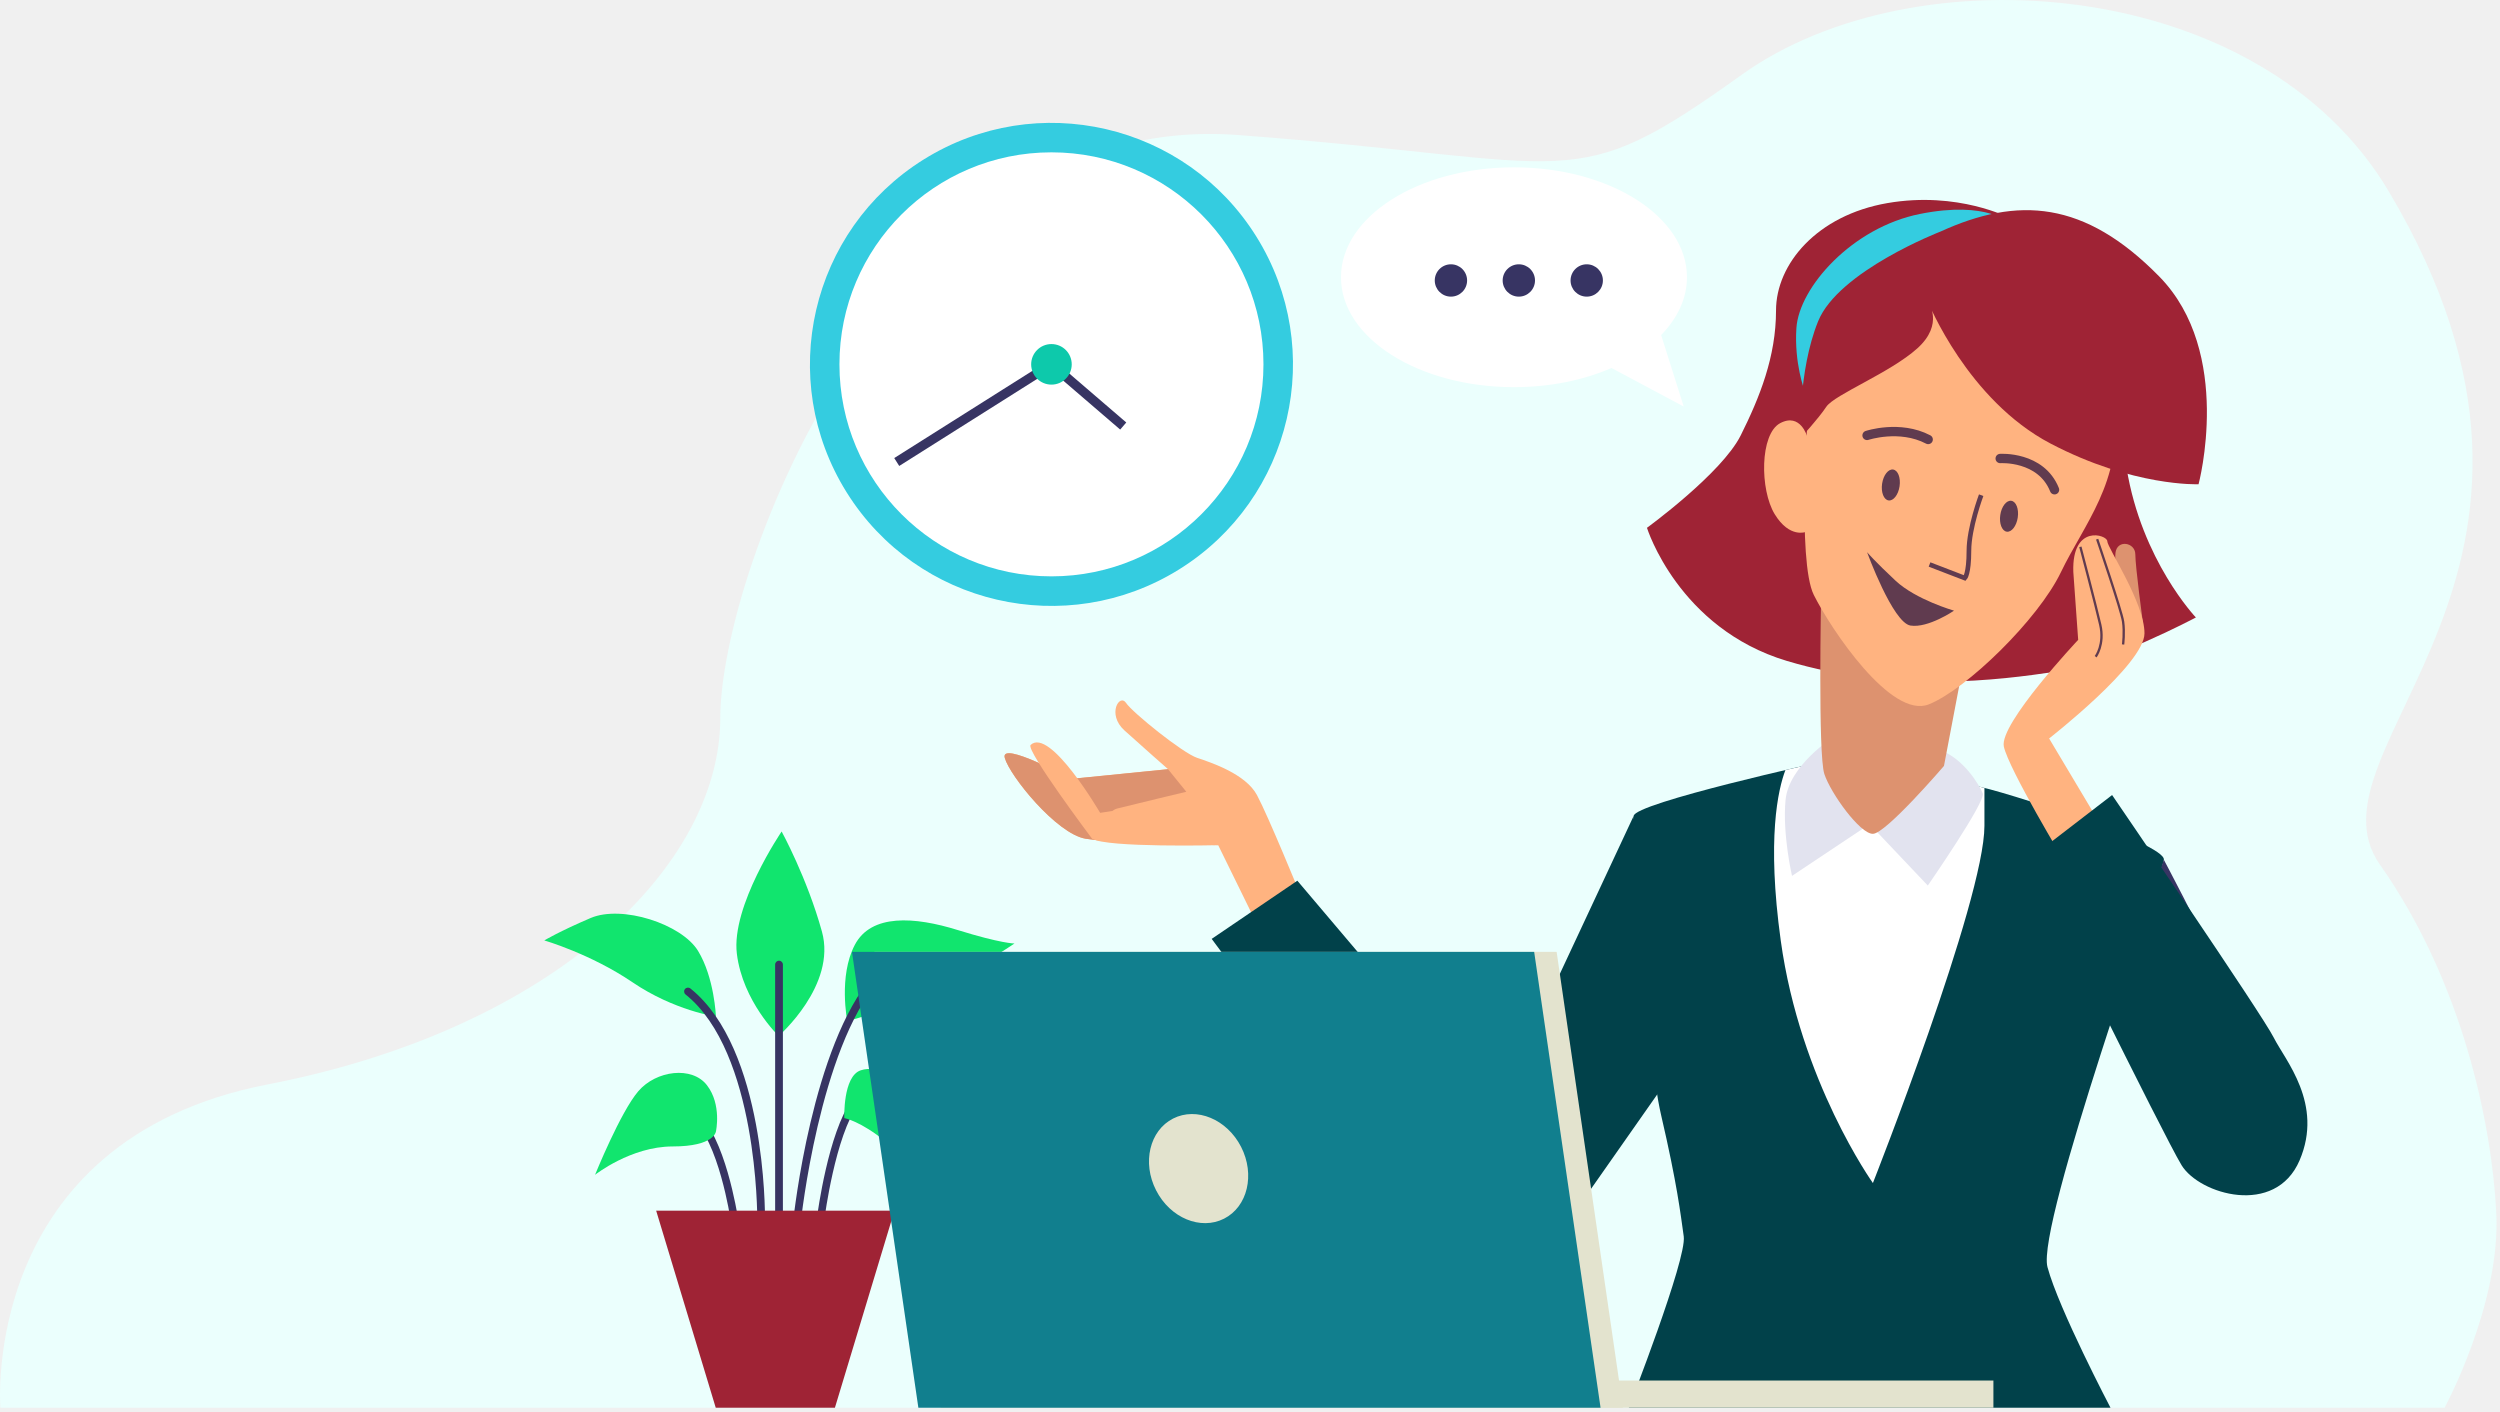
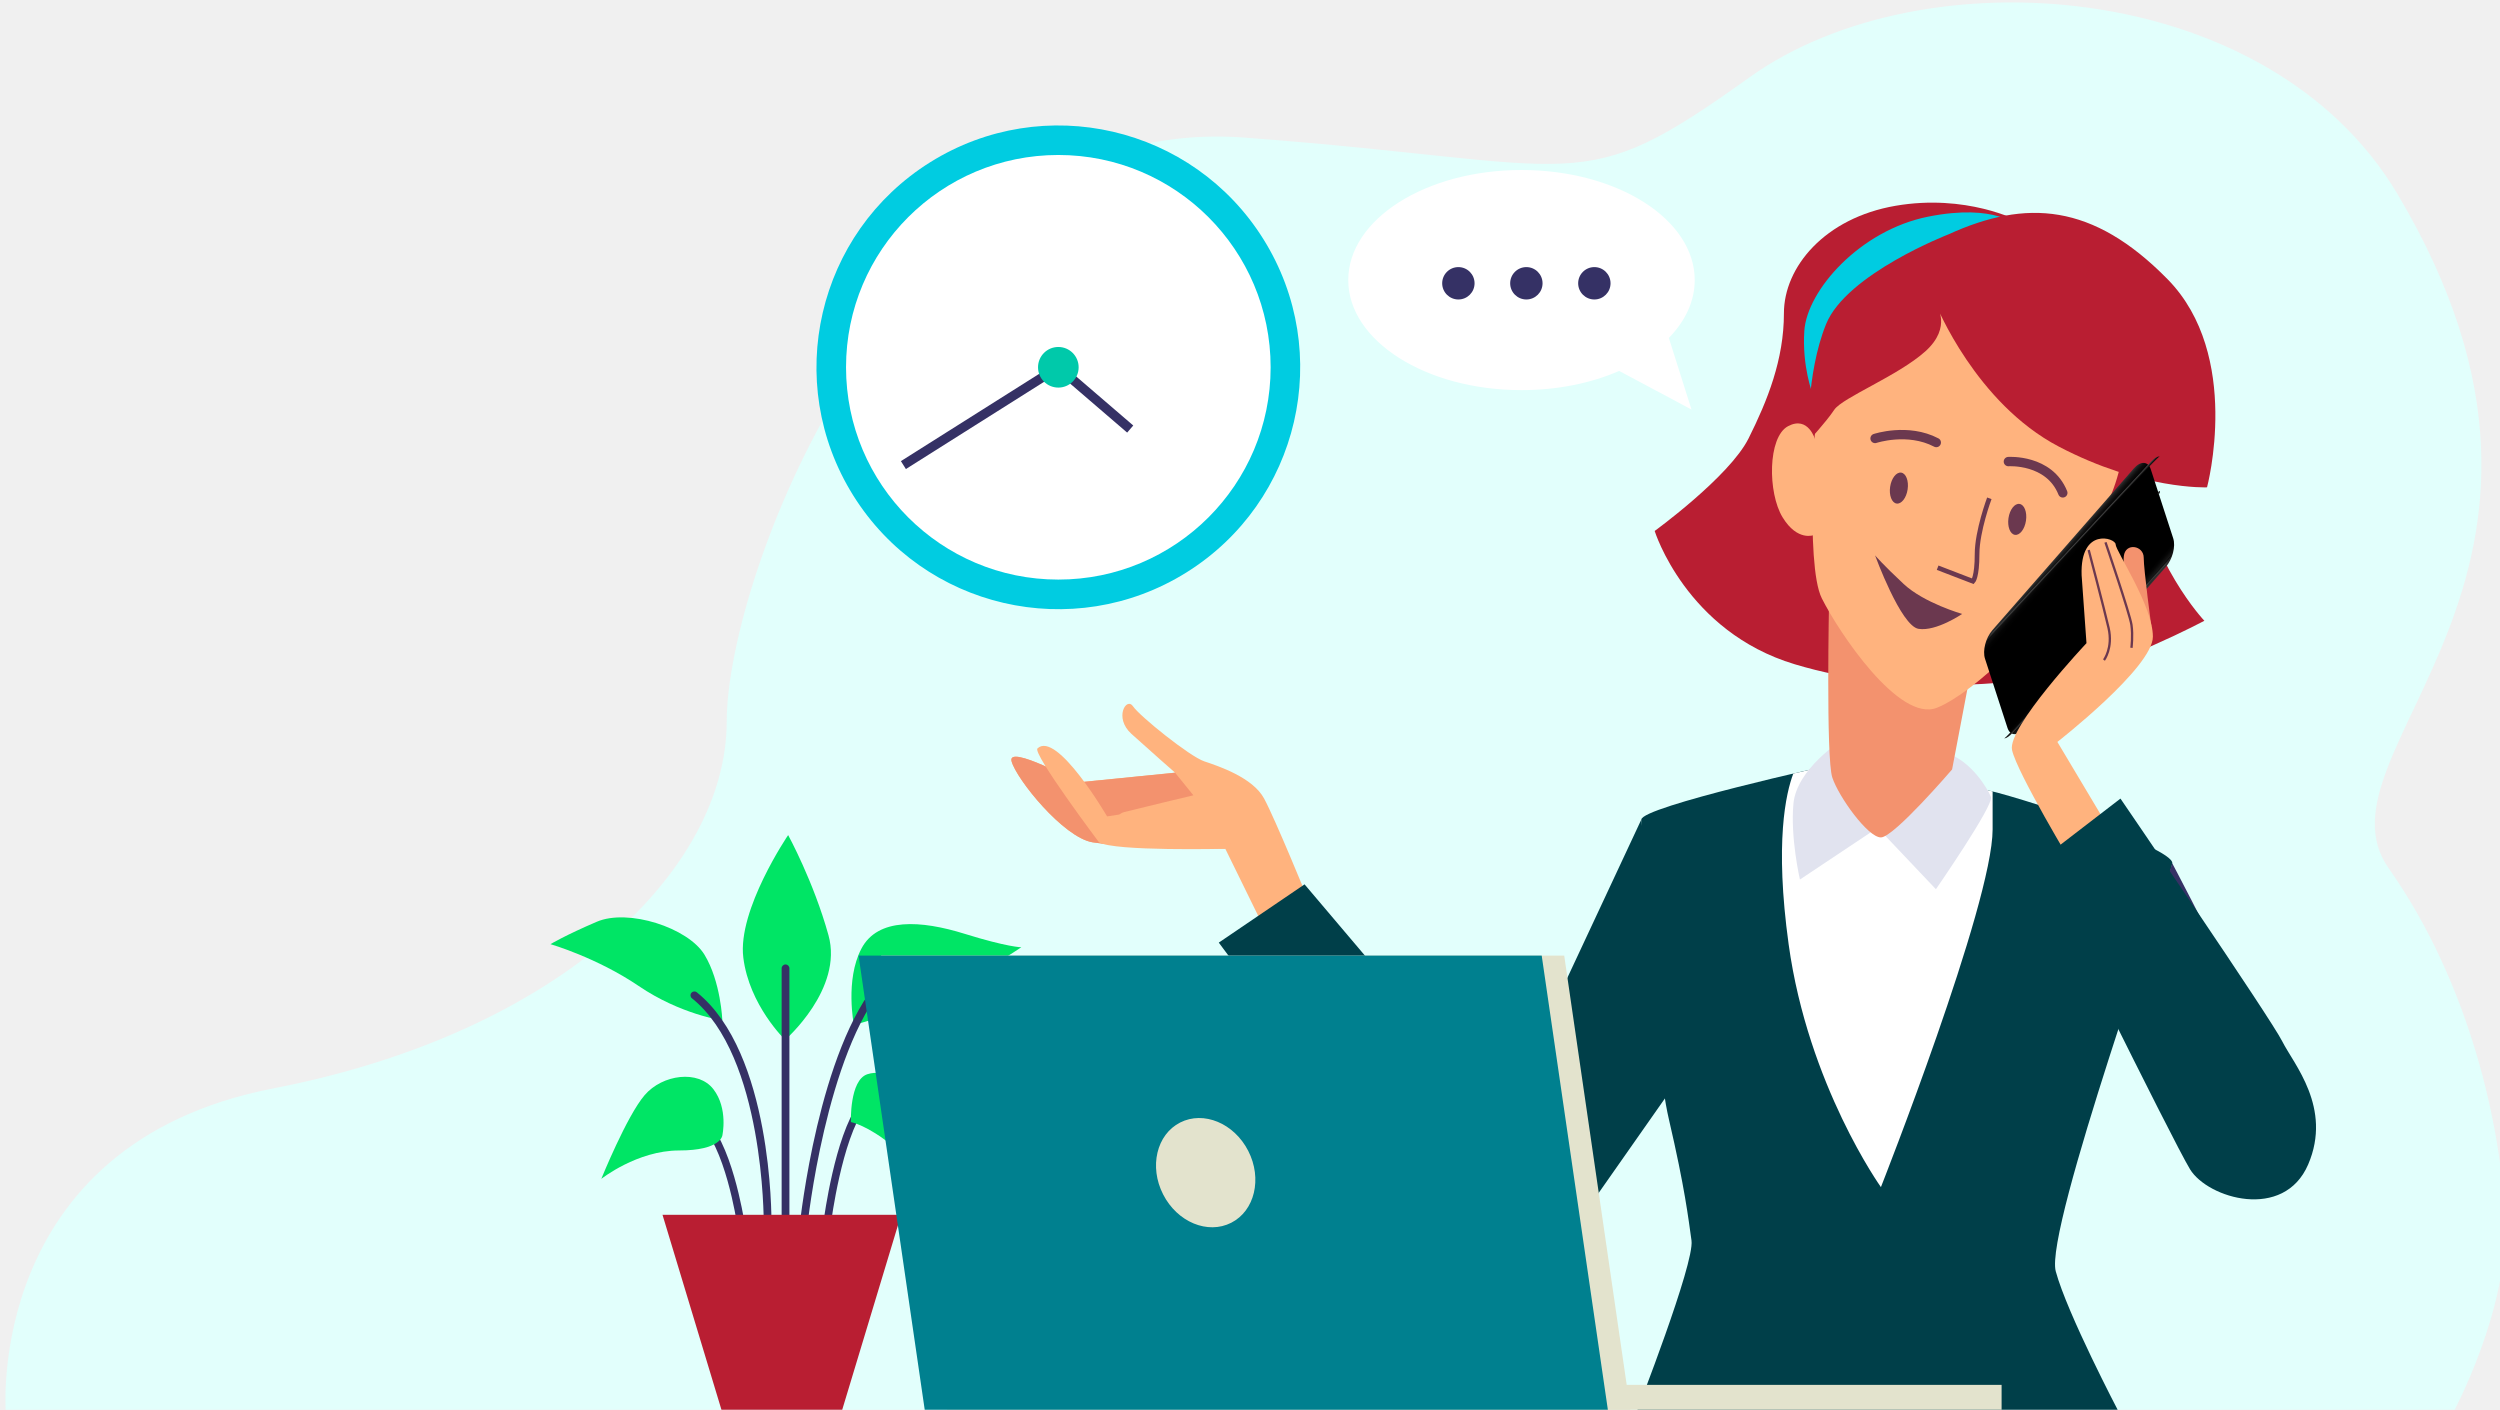
- <svg xmlns="http://www.w3.org/2000/svg" width="535" height="302" viewBox="0 0 535 302" fill="none">
-   <g clip-path="url(#clip0)">
-     <path d="M523.14 301.26H0.08C0.08 301.26 -4.53 244.06 57.28 232.07C119.09 220.08 154.14 185.02 154.14 153.66C154.14 122.3 191.04 23.36 264.84 28.89C338.64 34.43 335.79 42.45 372.77 15.97C409.75 -10.5 483.65 -5.29 511.15 40.88C560.04 122.98 491.78 160.11 509.3 185.02C526.83 209.93 533.29 240.37 534.21 259.74C535.13 279.12 523.14 301.26 523.14 301.26Z" fill="#EBFFFD" />
-     <path d="M430.08 46.66C430.08 46.66 419.03 40.85 403.91 43.46C388.79 46.08 380.07 56.54 380.07 66.43C380.07 76.32 376.58 85.04 372.51 93.18C368.44 101.32 352.45 112.95 352.45 112.95C352.45 112.95 359.14 134.46 382.4 141.44C405.66 148.42 428.05 145.51 439.68 143.77C451.31 142.03 469.92 132.14 469.92 132.14C469.92 132.14 458.29 119.93 455.09 100.16C451.89 80.39 448.4 61.2 443.75 55.97C439.09 50.73 430.08 46.66 430.08 46.66Z" fill="#9F2335" />
-     <path d="M278.33 191.59C278.33 191.59 271.41 174.64 268.99 170.14C266.57 165.64 259.3 163.22 256.19 162.18C253.08 161.14 242.35 152.49 240.97 150.42C239.59 148.34 236.82 152.84 240.62 156.3C244.43 159.76 249.96 164.6 249.96 164.6L229.2 166.68C229.2 166.68 213.98 158.38 215.02 162.18C216.06 165.99 226.09 178.44 232.32 179.48C238.55 180.52 260.69 180.86 260.69 180.86L269.68 199.19L278.33 191.59Z" fill="#FFB380" />
-     <path d="M239.06 173.03C242.69 172.11 253.87 169.44 253.87 169.44L249.96 164.61L229.2 166.69C229.2 166.69 213.98 158.39 215.02 162.19C216.06 166 226.09 178.45 232.32 179.49C233.42 179.67 235.02 179.83 236.9 179.98C236.65 177.38 236.72 173.62 239.06 173.03Z" fill="#DD926F" />
-     <path d="M233.7 179.48C233.7 179.48 219.43 160.48 220.55 159.42C224.69 155.52 235.43 173.95 235.43 173.95C235.43 173.95 253.07 171.18 256.88 171.18C260.69 171.18 261.72 173.95 261.72 173.95C261.72 173.95 262.85 175.72 262.85 177.52C262.85 179.32 260.69 180.87 260.69 180.87C260.69 180.87 236.87 181.45 233.7 179.48Z" fill="#FFB380" />
-     <path d="M349.59 174.64L319.84 238.29L277.63 188.47L259.3 200.92C259.3 200.92 303.58 260.77 313.96 267.34C324.34 273.91 335.06 262.15 335.06 262.15L356.16 232.05L349.59 174.64Z" fill="#01414A" />
-     <path d="M390.42 162.88C390.42 162.88 349.6 171.87 349.6 174.64C349.6 177.41 352.02 223.76 355.48 238.64C358.94 253.52 359.63 259.74 360.32 264.59C361.01 269.44 348.56 301.26 348.56 301.26H451.65C451.65 301.26 440.58 280.16 438.16 271.16C435.74 262.17 462.72 187.44 463.07 183.98C463.42 180.52 428.48 169.1 422.25 168.07C416.02 167.03 390.42 162.88 390.42 162.88Z" fill="#01414A" />
-     <path d="M463.06 183.98C463.06 183.98 490.39 235.24 487.55 240.91C484.72 246.58 476.22 245.87 469.84 242.33C463.47 238.79 451.72 218.29 451.72 218.29L463.06 183.98Z" fill="#373463" />
-     <path d="M381.08 201.28C385.23 231.38 400.8 253.17 400.8 253.17C400.8 253.17 424.67 192.63 424.67 176.72C424.67 173.41 424.67 170.76 424.67 168.61C423.65 168.35 422.83 168.16 422.25 168.07C416.02 167.03 390.42 162.88 390.42 162.88C390.42 162.88 386.97 163.64 382.08 164.79C380.5 168.95 378.07 179.49 381.08 201.28Z" fill="white" />
-     <path d="M400.1 176.37L383.49 187.44C383.49 187.44 381.41 178.45 382.11 171.18C382.8 163.92 392.14 157.69 393.18 157.34C394.22 156.99 409.79 158.72 414.97 160.45C420.16 162.18 423.62 168.06 424.31 169.79C425 171.52 412.55 189.51 412.55 189.51L400.1 176.37Z" fill="#E2E3EF" />
-     <path d="M389.72 127.59C389.72 127.59 389.03 161.49 390.41 165.64C391.79 169.79 398.02 178.44 400.79 178.44C403.56 178.44 416.01 163.91 416.01 163.91L420.16 142.12L392.14 122.06C392.15 122.06 390.07 124.48 389.72 127.59Z" fill="#DD926F" />
-     <path d="M386.95 87.79C386.95 87.79 384.53 120.07 388.16 127.33C391.79 134.59 404.7 153.96 412.77 150.73C420.84 147.5 436.17 132.57 441.02 122.48C445.86 112.39 454.34 102.71 452.32 88.18C450.3 73.65 430.13 57.51 417.62 55.9C405.11 54.3 388.56 72.86 386.95 87.79Z" fill="#FFB380" />
-     <path d="M423.97 105.97C423.97 105.97 421.35 112.95 421.35 117.89C421.35 122.83 420.48 123.71 420.48 123.71L412.92 120.8" stroke="#603B4F" stroke-miterlimit="10" />
-     <path d="M418.16 130.68C418.16 130.68 410.02 128.35 405.66 124.28C401.3 120.21 399.55 118.17 399.55 118.17C399.55 118.17 405.07 133.29 408.85 133.87C412.63 134.46 418.16 130.68 418.16 130.68Z" fill="#603B4F" />
-     <path d="M406.51 104.06C406.24 105.89 405.18 107.24 404.15 107.09C403.12 106.94 402.5 105.33 402.77 103.51C403.04 101.68 404.1 100.33 405.13 100.48C406.16 100.63 406.78 102.24 406.51 104.06Z" fill="#603B4F" />
-     <path d="M431.8 110.75C431.53 112.58 430.47 113.93 429.44 113.78C428.41 113.63 427.79 112.02 428.06 110.2C428.33 108.37 429.39 107.02 430.42 107.17C431.45 107.32 432.07 108.92 431.8 110.75Z" fill="#603B4F" />
-     <path d="M399.55 93.18C399.55 93.18 406.53 90.85 412.63 94.05" stroke="#603B4F" stroke-width="2" stroke-miterlimit="10" stroke-linecap="round" />
-     <path d="M428.04 98.12C428.04 98.12 436.76 97.54 439.67 104.81" stroke="#603B4F" stroke-width="2" stroke-miterlimit="10" stroke-linecap="round" />
-     <path d="M430.08 47.82C430.08 47.82 425.43 42.88 410.89 45.78C396.35 48.69 385.01 61.48 384.43 70.2C383.93 77.73 386.17 83.57 386.17 83.57C386.17 83.57 391.69 67.87 404.49 61.47C417.28 55.07 428.33 51.29 429.78 51C431.24 50.73 430.08 47.82 430.08 47.82Z" fill="#34CCE0" />
-     <path d="M415.25 49.56C431.82 42 446.07 42.87 462.06 59.15C478.05 75.43 470.49 103.63 470.49 103.63C470.49 103.63 456.53 104.21 438.8 94.91C421.06 85.61 412.63 64.67 412.63 64.67C412.63 64.67 416.12 69.32 410.3 74.56C404.48 79.79 392.56 84.45 390.82 87.06C389.08 89.68 385.3 93.75 385.3 93.75C385.3 93.75 384.72 79.5 389.08 68.75C393.44 58 415.25 49.56 415.25 49.56Z" fill="#9F2335" />
-     <path d="M386.76 93.47C386.76 93.47 385.31 88.24 380.95 90.56C376.59 92.89 376.59 104.81 379.79 110.04C382.99 115.27 386.48 113.82 386.48 113.82L386.76 93.47Z" fill="#FFB380" />
-     <path d="M458.59 133.35C458.59 133.35 456.96 121.26 456.96 118.65C456.96 116.04 453.04 115.38 452.71 118.32C452.38 121.26 454.02 128.12 454.02 128.12L458.59 133.35Z" fill="#DD926F" />
-     <path d="M443.69 122.4L444.73 136.93C444.73 136.93 427.78 154.92 428.82 159.76C429.86 164.6 441.97 184.67 441.97 184.67L451.31 179.48L438.51 158.03C438.51 158.03 458.92 142.12 458.92 135.54C458.92 128.97 450.96 117.21 450.96 115.82C450.96 114.45 443.34 112.03 443.69 122.4Z" fill="#FFB380" />
-     <path d="M445.2 117.02C445.2 117.02 448.47 129.43 449.45 133.68C450.43 137.93 448.47 140.54 448.47 140.54" stroke="#603B4F" stroke-width="0.5" stroke-miterlimit="10" />
-     <path d="M448.79 115.38C448.79 115.38 454.02 130.73 454.34 133.02C454.67 135.31 454.34 137.92 454.34 137.92" stroke="#603B4F" stroke-width="0.5" stroke-miterlimit="10" />
-     <path d="M451.99 170.14L434 183.98C434 183.98 463.06 243.14 466.86 249.36C470.67 255.59 486.92 260.43 492.11 248.32C497.3 236.21 489 226.87 486.57 222.03C484.17 217.19 451.99 170.14 451.99 170.14Z" fill="#01414A" />
-     <path d="M153.21 217.55C153.21 217.55 152.89 209.24 149.38 203.49C145.87 197.74 133.09 193.59 126.38 196.46C119.67 199.33 116.48 201.25 116.48 201.25C116.48 201.25 126.38 204.12 135.33 210.19C144.27 216.27 153.21 217.55 153.21 217.55Z" fill="#11E56E" />
-     <path d="M166.63 221.7C166.63 221.7 158.96 214.35 157.69 204.13C156.41 193.91 167.27 177.94 167.27 177.94C167.27 177.94 172.7 187.84 175.89 199.34C179.09 210.84 166.63 221.7 166.63 221.7Z" fill="#11E56E" />
-     <path d="M181.32 218.51C181.32 218.51 179.4 208.93 182.92 202.22C186.43 195.51 195.7 196.15 204.96 199.03C214.22 201.91 217.1 201.91 217.1 201.91C217.1 201.91 206.24 209.26 196.98 213.09C187.71 216.91 181.32 218.51 181.32 218.51Z" fill="#11E56E" />
-     <path d="M166.71 262.19C166.25 262.19 165.88 261.82 165.88 261.36V206.42C165.88 205.96 166.25 205.59 166.71 205.59C167.17 205.59 167.54 205.96 167.54 206.42V261.36C167.54 261.82 167.17 262.19 166.71 262.19Z" fill="#373463" />
-     <path d="M170.55 262.19C170.51 262.19 170.47 262.19 170.44 262.18C169.99 262.12 169.67 261.7 169.74 261.25C169.9 260.11 173.76 223.78 186.86 208.76C187.16 208.42 187.68 208.38 188.03 208.68C188.37 208.98 188.41 209.5 188.11 209.85C175.33 224.5 171.41 261.21 171.38 261.48C171.31 261.89 170.95 262.19 170.55 262.19Z" fill="#373463" />
-     <path d="M162.88 261.55C162.88 261.55 162.87 261.55 162.88 261.55C162.41 261.54 162.05 261.17 162.05 260.71C162.05 260.45 162.17 225.19 146.71 212.82C146.35 212.53 146.3 212.01 146.58 211.66C146.87 211.31 147.38 211.25 147.74 211.53C163.84 224.41 163.72 259.63 163.7 260.73C163.7 261.18 163.33 261.55 162.88 261.55Z" fill="#373463" />
-     <path d="M175.66 261.23C175.59 261.23 175.52 261.22 175.45 261.2C175.01 261.08 174.75 260.63 174.87 260.19C174.96 259.84 177.2 242.4 182.35 235.33C182.62 234.96 183.14 234.88 183.5 235.15C183.87 235.42 183.95 235.93 183.68 236.3C178.72 243.12 176.48 260.54 176.46 260.62C176.36 260.99 176.02 261.23 175.66 261.23Z" fill="#373463" />
-     <path d="M180.68 239.27C180.68 239.27 180.36 230.33 184.19 229.05C188.02 227.77 191.54 230.97 194.41 232.88C197.29 234.8 200.48 236.71 200.48 242.46C200.48 248.21 198.24 258.75 198.24 258.75C198.24 258.75 195.05 248.85 189.62 244.38C184.2 239.91 180.68 239.27 180.68 239.27Z" fill="#11E56E" />
-     <path d="M157.13 261.55C156.78 261.55 156.46 261.33 156.34 260.98C156.32 260.9 153.78 243.91 147.99 239.34C147.63 239.06 147.57 238.54 147.85 238.18C148.13 237.82 148.65 237.76 149.01 238.04C155.21 242.93 157.8 260.14 157.91 260.47C158.05 260.9 157.81 261.37 157.37 261.51C157.3 261.54 157.21 261.55 157.13 261.55Z" fill="#373463" />
-     <path d="M153.21 242.14C153.21 242.14 154.49 236.39 151.29 232.24C148.1 228.09 140.43 229.05 136.6 233.52C132.77 237.99 127.34 251.41 127.34 251.41C127.34 251.41 135.01 245.34 143.95 245.34C152.89 245.34 153.21 242.14 153.21 242.14Z" fill="#11E56E" />
-     <path d="M178.67 301.26H153.17L140.42 259.09H191.41L178.67 301.26Z" fill="#9F2335" />
-     <path d="M426.59 295.43H296.41V301.26H426.59V295.43Z" fill="#E3E3CE" />
-     <path d="M347.32 301.26H201.34L187.13 203.7H333.12L347.32 301.26Z" fill="#E3E3CE" />
-     <path d="M342.52 301.26H196.53L182.32 203.7H328.31L342.52 301.26Z" fill="#117F8E" />
-     <path d="M265.6 245.44C268.62 251.35 266.99 258.23 261.96 260.79C256.93 263.35 250.41 260.64 247.4 254.72C244.38 248.81 246.01 241.93 251.04 239.37C256.06 236.81 262.58 239.52 265.6 245.44Z" fill="#E3E3CE" />
-     <path d="M252.362 121.833C276.58 106.728 283.968 74.851 268.863 50.633C253.759 26.415 221.882 19.027 197.664 34.132C173.446 49.236 166.058 81.114 181.162 105.331C196.267 129.549 228.144 136.937 252.362 121.833Z" fill="#34CCE0" />
-     <path d="M225.01 123.34C250.067 123.34 270.38 103.027 270.38 77.97C270.38 52.913 250.067 32.6 225.01 32.6C199.953 32.6 179.64 52.913 179.64 77.97C179.64 103.027 199.953 123.34 225.01 123.34Z" fill="white" />
-     <path d="M240.37 91.17L225.01 77.97L191.9 98.87" stroke="#373463" stroke-width="2" stroke-miterlimit="10" />
-     <path d="M229.35 77.97C229.35 80.37 227.41 82.31 225.01 82.31C222.61 82.31 220.67 80.37 220.67 77.97C220.67 75.57 222.61 73.63 225.01 73.63C227.41 73.63 229.35 75.57 229.35 77.97Z" fill="#0DC9AB" />
-     <path d="M361.01 59.33C361.01 46.34 344.44 35.81 323.99 35.81C303.55 35.81 286.97 46.34 286.97 59.33C286.97 72.32 303.54 82.85 323.99 82.85C331.73 82.85 338.92 81.34 344.86 78.75L360.32 87L355.48 71.7C358.98 68.1 361.01 63.87 361.01 59.33Z" fill="white" />
-     <path d="M313.96 60.02C313.96 58.11 312.41 56.56 310.5 56.56C308.59 56.56 307.04 58.11 307.04 60.02C307.04 61.93 308.59 63.48 310.5 63.48C312.41 63.48 313.96 61.93 313.96 60.02Z" fill="#373463" />
-     <path d="M328.49 60.02C328.49 58.11 326.94 56.56 325.03 56.56C323.12 56.56 321.57 58.11 321.57 60.02C321.57 61.93 323.12 63.48 325.03 63.48C326.94 63.48 328.49 61.93 328.49 60.02Z" fill="#373463" />
-     <path d="M343.02 60.02C343.02 58.11 341.47 56.56 339.56 56.56C337.65 56.56 336.1 58.11 336.1 60.02C336.1 61.93 337.65 63.48 339.56 63.48C341.47 63.48 343.02 61.93 343.02 60.02Z" fill="#373463" />
+ <svg xmlns="http://www.w3.org/2000/svg" xmlns:xlink="http://www.w3.org/1999/xlink" version="1.1" x="0px" y="0px" viewBox="0 0 534.26 301.26" style="enable-background:new 0 0 534.26 301.26;" xml:space="preserve">
+   <style type="text/css">
+ 	.st0{clip-path:url(#SVGID_2_);}
+ 	.st1{fill:#E2FFFC;}
+ 	.st2{fill:#B91E32;}
+ 	.st3{fill:#FFB37E;}
+ 	.st4{fill:#F3926E;}
+ 	.st5{fill:#003F49;}
+ 	.st6{fill:#353165;}
+ 	.st7{fill:#FFFFFF;}
+ 	.st8{fill:#E1E3EF;}
+ 	.st9{fill:none;stroke:#6B384F;stroke-miterlimit:10;}
+ 	.st10{fill:#6B384F;}
+ 	.st11{fill:none;stroke:#6B384F;stroke-width:2;stroke-linecap:round;stroke-miterlimit:10;}
+ 	.st12{fill:#00CCE1;}
+ 	.st13{fill:url(#SVGID_3_);}
+ 	.st14{fill:url(#SVGID_4_);}
+ 	.st15{fill:url(#SVGID_5_);}
+ 	.st16{fill:url(#SVGID_6_);}
+ 	.st17{fill:url(#SVGID_7_);}
+ 	.st18{fill:url(#SVGID_8_);}
+ 	.st19{fill:none;stroke:#6B384F;stroke-width:0.5;stroke-miterlimit:10;}
+ 	.st20{fill:#00E565;}
+ 	.st21{fill:#E3E3CD;}
+ 	.st22{fill:#00808F;}
+ 	.st23{fill:none;stroke:#353165;stroke-width:2;stroke-miterlimit:10;}
+ 	.st24{fill:#00C9AA;}
+ </style>
+   <g id="BACKGROUND">
+ </g>
+   <g id="OBJECTS">
+     <g>
+       <defs>
+         <rect id="SVGID_1_" width="534.26" height="301.26" />
+       </defs>
+       <clipPath id="SVGID_2_">
+         <use xlink:href="#SVGID_1_" style="overflow:visible;" />
+       </clipPath>
+       <g class="st0">
+         <path class="st1" d="M524.3,301.78H1.24c0,0-4.61-57.2,57.2-69.19c61.81-11.99,96.86-47.05,96.86-78.41S192.2,23.88,266,29.41     c73.8,5.54,70.95,13.56,107.93-12.92C410.91-9.98,484.81-4.77,512.31,41.4c48.89,82.1-19.37,119.23-1.85,144.14     c17.53,24.91,23.99,55.35,24.91,74.72C536.29,279.64,524.3,301.78,524.3,301.78z" />
+         <path class="st2" d="M431.24,47.18c0,0-11.05-5.81-26.17-3.2c-15.12,2.62-23.84,13.08-23.84,22.97s-3.49,18.61-7.56,26.75     c-4.07,8.14-20.06,19.77-20.06,19.77s6.69,21.51,29.95,28.49c23.26,6.98,45.65,4.07,57.28,2.33     c11.63-1.74,30.24-11.63,30.24-11.63s-11.63-12.21-14.83-31.98c-3.2-19.77-6.69-38.96-11.34-44.19     C440.25,51.25,431.24,47.18,431.24,47.18z" />
+         <path class="st3" d="M279.49,192.11c0,0-6.92-16.95-9.34-21.45c-2.42-4.5-9.69-6.92-12.8-7.96c-3.11-1.04-13.84-9.69-15.22-11.76     c-1.38-2.08-4.15,2.42-0.35,5.88c3.81,3.46,9.34,8.3,9.34,8.3l-20.76,2.08c0,0-15.22-8.3-14.18-4.5     c1.04,3.81,11.07,16.26,17.3,17.3c6.23,1.04,28.37,1.38,28.37,1.38l8.99,18.33L279.49,192.11z" />
+         <path class="st4" d="M240.22,173.55c3.63-0.92,14.81-3.59,14.81-3.59l-3.91-4.83l-20.76,2.08c0,0-15.22-8.3-14.18-4.5     c1.04,3.81,11.07,16.26,17.3,17.3c1.1,0.18,2.7,0.34,4.58,0.49C237.81,177.9,237.88,174.14,240.22,173.55z" />
+         <path class="st3" d="M234.86,180c0,0-14.27-19-13.15-20.06c4.14-3.9,14.88,14.53,14.88,14.53s17.64-2.77,21.45-2.77     s4.84,2.77,4.84,2.77s1.13,1.77,1.13,3.57s-2.16,3.35-2.16,3.35S238.03,181.97,234.86,180z" />
+         <path class="st5" d="M350.75,175.16L321,238.81l-42.21-49.82l-18.33,12.45c0,0,44.28,59.85,54.66,66.42s21.1-5.19,21.1-5.19     l21.1-30.1L350.75,175.16z" />
+         <path class="st5" d="M391.58,163.4c0,0-40.82,8.99-40.82,11.76s2.42,49.12,5.88,64c3.46,14.88,4.15,21.1,4.84,25.95     s-11.76,36.67-11.76,36.67h103.09c0,0-11.07-21.1-13.49-30.1c-2.42-8.99,24.56-83.72,24.91-87.18     c0.35-3.46-34.59-14.88-40.82-15.91C417.18,167.55,391.58,163.4,391.58,163.4z" />
+         <path class="st6" d="M464.22,184.5c0,0,27.33,51.26,24.49,56.93c-2.83,5.67-11.33,4.96-17.71,1.42     c-6.37-3.54-18.12-24.04-18.12-24.04L464.22,184.5z" />
+         <path class="st7" d="M382.24,201.8c4.15,30.1,19.72,51.89,19.72,51.89s23.87-60.54,23.87-76.45c0-3.31,0-5.96,0-8.11     c-1.02-0.26-1.84-0.45-2.42-0.54c-6.23-1.04-31.83-5.19-31.83-5.19s-3.45,0.76-8.34,1.91     C381.66,169.47,379.23,180.01,382.24,201.8z" />
+         <path class="st8" d="M401.26,176.89l-16.61,11.07c0,0-2.08-8.99-1.38-16.26c0.69-7.26,10.03-13.49,11.07-13.84     c1.04-0.35,16.61,1.38,21.79,3.11c5.19,1.73,8.65,7.61,9.34,9.34c0.69,1.73-11.76,19.72-11.76,19.72L401.26,176.89z" />
+         <path class="st4" d="M390.88,128.11c0,0-0.69,33.9,0.69,38.05s7.61,12.8,10.38,12.8c2.77,0,15.22-14.53,15.22-14.53l4.15-21.79     l-28.02-20.06C393.31,122.58,391.23,125,390.88,128.11z" />
+         <path class="st3" d="M388.11,88.31c0,0-2.42,32.28,1.21,39.54c3.63,7.26,16.54,26.63,24.61,23.4     c8.07-3.23,23.4-18.16,28.25-28.25c4.84-10.09,13.32-19.77,11.3-34.3c-2.02-14.53-22.19-30.67-34.7-32.28     C406.27,54.82,389.72,73.38,388.11,88.31z" />
+         <path class="st9" d="M425.13,106.49c0,0-2.62,6.98-2.62,11.92s-0.87,5.82-0.87,5.82l-7.56-2.91" />
+         <path class="st10" d="M419.32,131.2c0,0-8.14-2.33-12.5-6.4c-4.36-4.07-6.11-6.11-6.11-6.11s5.52,15.12,9.3,15.7     C413.79,134.98,419.32,131.2,419.32,131.2z" />
+         <path class="st10" d="M407.67,104.58c-0.27,1.83-1.33,3.18-2.36,3.03c-1.03-0.15-1.65-1.76-1.38-3.58     c0.27-1.83,1.33-3.18,2.36-3.03C407.32,101.15,407.94,102.76,407.67,104.58z" />
+         <path class="st10" d="M432.96,111.27c-0.27,1.83-1.33,3.18-2.36,3.03s-1.65-1.76-1.38-3.58c0.27-1.83,1.33-3.18,2.36-3.03     S433.23,109.44,432.96,111.27z" />
+         <path class="st11" d="M400.71,93.7c0,0,6.98-2.33,13.08,0.87" />
+         <path class="st11" d="M429.2,98.64c0,0,8.72-0.58,11.63,6.69" />
+         <path class="st12" d="M431.24,48.34c0,0-4.65-4.94-19.19-2.04c-14.54,2.91-25.88,15.7-26.46,24.42     c-0.5,7.53,1.74,13.37,1.74,13.37s5.52-15.7,18.32-22.1c12.79-6.4,23.84-10.18,25.29-10.47     C432.4,51.25,431.24,48.34,431.24,48.34z" />
+         <path class="st2" d="M416.41,50.08c16.57-7.56,30.82-6.69,46.81,9.59s8.43,44.48,8.43,44.48s-13.96,0.58-31.69-8.72     c-17.74-9.3-26.17-30.24-26.17-30.24s3.49,4.65-2.33,9.89c-5.82,5.23-17.74,9.89-19.48,12.5c-1.74,2.62-5.52,6.69-5.52,6.69     s-0.58-14.25,3.78-25C394.6,58.52,416.41,50.08,416.41,50.08z" />
+         <path class="st3" d="M387.92,93.99c0,0-1.45-5.23-5.81-2.91c-4.36,2.33-4.36,14.25-1.16,19.48c3.2,5.23,6.69,3.78,6.69,3.78     L387.92,93.99z" />
+         <g>
+           <linearGradient id="SVGID_3_" gradientUnits="userSpaceOnUse" x1="425.315" y1="193.781" x2="425.315" y2="186.98" gradientTransform="matrix(0.1326 1.0203 -0.8597 0.9263 560.9 -479.5192)">
+             <stop offset="0" style="stop-color:#808080" />
+             <stop offset="0.015" style="stop-color:#727272" />
+             <stop offset="0.057" style="stop-color:#4F4F4F" />
+             <stop offset="0.101" style="stop-color:#323232" />
+             <stop offset="0.149" style="stop-color:#1C1C1C" />
+             <stop offset="0.2" style="stop-color:#0C0C0C" />
+             <stop offset="0.259" style="stop-color:#030303" />
+             <stop offset="0.341" style="stop-color:#000000" />
+             <stop offset="0.698" style="stop-color:#000000" />
+             <stop offset="0.746" style="stop-color:#050505" />
+             <stop offset="0.8" style="stop-color:#131313" />
+             <stop offset="0.86" style="stop-color:#2A2A2A" />
+             <stop offset="0.921" style="stop-color:#4B4B4B" />
+             <stop offset="0.984" style="stop-color:#747474" />
+             <stop offset="1" style="stop-color:#808080" />
+           </linearGradient>
+           <path class="st13" d="M450.72,134.06c0-0.16-0.13-0.43,0.08-0.65c0,0,5.54-5.97,5.54-5.97c0.22-0.26,0.3,0.46,0.09,0.67      C456.2,128.22,450.82,134.44,450.72,134.06z" />
+           <linearGradient id="SVGID_4_" gradientUnits="userSpaceOnUse" x1="425.308" y1="197.345" x2="425.308" y2="194.556" gradientTransform="matrix(0.1326 1.0203 -0.8597 0.9263 560.9 -479.5192)">
+             <stop offset="0" style="stop-color:#808080" />
+             <stop offset="0.015" style="stop-color:#727272" />
+             <stop offset="0.057" style="stop-color:#4F4F4F" />
+             <stop offset="0.101" style="stop-color:#323232" />
+             <stop offset="0.149" style="stop-color:#1C1C1C" />
+             <stop offset="0.2" style="stop-color:#0C0C0C" />
+             <stop offset="0.259" style="stop-color:#030303" />
+             <stop offset="0.341" style="stop-color:#000000" />
+             <stop offset="0.698" style="stop-color:#000000" />
+             <stop offset="0.746" style="stop-color:#050505" />
+             <stop offset="0.8" style="stop-color:#131313" />
+             <stop offset="0.86" style="stop-color:#2A2A2A" />
+             <stop offset="0.921" style="stop-color:#4B4B4B" />
+             <stop offset="0.984" style="stop-color:#747474" />
+             <stop offset="1" style="stop-color:#808080" />
+           </linearGradient>
+           <path class="st14" d="M447.66,137.36c-0.01-0.16-0.12-0.44,0.08-0.65c0,0,2.1-2.26,2.1-2.26c0.2-0.23,0.18,0.2,0.21,0.33      c0.16,0.24-2.14,2.42-2.22,2.59C447.75,137.46,447.67,137.45,447.66,137.36z" />
+           <linearGradient id="SVGID_5_" gradientUnits="userSpaceOnUse" x1="403.104" y1="199.333" x2="425.451" y2="199.333" gradientTransform="matrix(0.3054 0.9397 -0.7758 0.8872 472.4353 -438.2674)">
+             <stop offset="0" style="stop-color:#333333" />
+             <stop offset="9.490239e-04" style="stop-color:#323232" />
+             <stop offset="0.026" style="stop-color:#1C1C1C" />
+             <stop offset="0.053" style="stop-color:#0C0C0C" />
+             <stop offset="0.085" style="stop-color:#030303" />
+             <stop offset="0.128" style="stop-color:#000000" />
+             <stop offset="0.886" style="stop-color:#000000" />
+             <stop offset="0.916" style="stop-color:#050505" />
+             <stop offset="0.951" style="stop-color:#131313" />
+             <stop offset="0.988" style="stop-color:#2A2A2A" />
+             <stop offset="1" style="stop-color:#333333" />
+           </linearGradient>
+           <path class="st15" d="M429,155.53l-4.79-14.74c-0.57-1.74,0.14-4.49,1.58-6.14l30.21-34.54c1.44-1.65,3.07-1.57,3.63,0.18      l4.79,14.74c0.57,1.74-0.14,4.49-1.58,6.14l-30.21,34.54C431.19,157.36,429.56,157.28,429,155.53z" />
+           <linearGradient id="SVGID_6_" gradientUnits="userSpaceOnUse" x1="424.804" y1="199.138" x2="425.586" y2="199.138" gradientTransform="matrix(0.0511 0.9364 -0.8319 0.9153 590.2764 -442.0372)">
+             <stop offset="0" style="stop-color:#000000" />
+             <stop offset="0.206" style="stop-color:#050505" />
+             <stop offset="0.446" style="stop-color:#131313" />
+             <stop offset="0.702" style="stop-color:#2A2A2A" />
+             <stop offset="0.968" style="stop-color:#4B4B4B" />
+             <stop offset="1" style="stop-color:#4F4F4F" />
+           </linearGradient>
+           <path class="st16" d="M464.29,118.24c-0.4,1.01-35.5,39.62-35.97,39.58c0.51-0.08,1.15-0.49,1.83-1.24l32.39-35.63      C463.22,120.19,463.83,119.23,464.29,118.24z" />
+           <linearGradient id="SVGID_7_" gradientUnits="userSpaceOnUse" x1="-1687.573" y1="199.507" x2="-1686.792" y2="199.507" gradientTransform="matrix(-0.1326 -1.0203 -0.8597 0.9263 390.6837 -1789.041)">
+             <stop offset="0" style="stop-color:#000000" />
+             <stop offset="0.206" style="stop-color:#050505" />
+             <stop offset="0.446" style="stop-color:#131313" />
+             <stop offset="0.702" style="stop-color:#2A2A2A" />
+             <stop offset="0.968" style="stop-color:#4B4B4B" />
+             <stop offset="1" style="stop-color:#4F4F4F" />
+           </linearGradient>
+           <path class="st17" d="M461.55,97.51c-0.52-0.1-36.79,38.98-37.17,40.05c0.44-1.04,1.04-2.03,1.75-2.79l33.47-36.06      C460.3,97.95,460.98,97.55,461.55,97.51z" />
+           <linearGradient id="SVGID_8_" gradientUnits="userSpaceOnUse" x1="410.569" y1="178.289" x2="410.569" y2="179.663" gradientTransform="matrix(0.1326 1.0203 -0.8597 0.9263 560.9 -479.5192)">
+             <stop offset="0" style="stop-color:#000000" />
+             <stop offset="0.206" style="stop-color:#050505" />
+             <stop offset="0.446" style="stop-color:#131313" />
+             <stop offset="0.702" style="stop-color:#2A2A2A" />
+             <stop offset="0.968" style="stop-color:#4B4B4B" />
+             <stop offset="1" style="stop-color:#4F4F4F" />
+           </linearGradient>
+           <path class="st18" d="M461.13,105.54c0.04,0.35,0.5-0.14,0.45-0.48C461.53,104.7,461.08,105.2,461.13,105.54z" />
+         </g>
+         <path class="st4" d="M459.75,133.87c0,0-1.63-12.09-1.63-14.7s-3.92-3.27-4.25-0.33c-0.33,2.94,1.31,9.8,1.31,9.8L459.75,133.87z     " />
+         <path class="st3" d="M444.85,122.92l1.04,14.53c0,0-16.95,17.99-15.91,22.83c1.04,4.84,13.15,24.91,13.15,24.91l9.34-5.19     l-12.8-21.45c0,0,20.41-15.91,20.41-22.49c0-6.57-7.96-18.33-7.96-19.72C452.12,114.97,444.5,112.55,444.85,122.92z" />
+         <path class="st19" d="M446.36,117.54c0,0,3.27,12.41,4.25,16.66c0.98,4.25-0.98,6.86-0.98,6.86" />
+         <path class="st19" d="M449.95,115.9c0,0,5.23,15.35,5.55,17.64c0.33,2.29,0,4.9,0,4.9" />
+         <path class="st5" d="M453.15,170.66l-17.99,13.84c0,0,29.06,59.16,32.86,65.38c3.81,6.23,20.06,11.07,25.25-1.04     c5.19-12.11-3.11-21.45-5.54-26.29C485.33,217.71,453.15,170.66,453.15,170.66z" />
+         <path class="st20" d="M154.37,218.07c0,0-0.32-8.31-3.83-14.06c-3.51-5.75-16.29-9.9-23-7.03c-6.71,2.87-9.9,4.79-9.9,4.79     s9.9,2.87,18.85,8.94C145.43,216.79,154.37,218.07,154.37,218.07z" />
+         <path class="st20" d="M167.79,222.22c0,0-7.67-7.35-8.94-17.57c-1.28-10.22,9.58-26.19,9.58-26.19s5.43,9.9,8.62,21.4     C180.25,211.36,167.79,222.22,167.79,222.22z" />
+         <path class="st20" d="M182.48,219.03c0,0-1.92-9.58,1.6-16.29c3.51-6.71,12.78-6.07,22.04-3.19c9.26,2.88,12.14,2.88,12.14,2.88     s-10.86,7.35-20.12,11.18C188.87,217.43,182.48,219.03,182.48,219.03z" />
+         <path class="st6" d="M167.87,262.71c-0.46,0-0.83-0.37-0.83-0.83v-54.94c0-0.46,0.37-0.83,0.83-0.83c0.46,0,0.83,0.37,0.83,0.83     v54.94C168.7,262.34,168.33,262.71,167.87,262.71z" />
+         <path class="st6" d="M171.71,262.71c-0.04,0-0.08,0-0.11-0.01c-0.45-0.06-0.77-0.48-0.7-0.93c0.16-1.14,4.02-37.47,17.12-52.49     c0.3-0.34,0.82-0.38,1.17-0.08c0.34,0.3,0.38,0.82,0.08,1.17c-12.78,14.65-16.7,51.36-16.73,51.63     C172.47,262.41,172.11,262.71,171.71,262.71z" />
+         <path class="st6" d="M164.04,262.07C164.04,262.07,164.03,262.07,164.04,262.07c-0.47-0.01-0.83-0.38-0.83-0.84     c0-0.26,0.12-35.52-15.34-47.89c-0.36-0.29-0.41-0.81-0.13-1.16c0.29-0.35,0.8-0.41,1.16-0.13c16.1,12.88,15.98,48.1,15.96,49.2     C164.86,261.7,164.49,262.07,164.04,262.07z" />
+         <path class="st6" d="M176.82,261.75c-0.07,0-0.14-0.01-0.21-0.03c-0.44-0.12-0.7-0.57-0.58-1.01c0.09-0.35,2.33-17.79,7.48-24.86     c0.27-0.37,0.79-0.45,1.15-0.18c0.37,0.27,0.45,0.78,0.18,1.15c-4.96,6.82-7.2,24.24-7.22,24.32     C177.52,261.51,177.18,261.75,176.82,261.75z" />
+         <path class="st20" d="M181.84,239.79c0,0-0.32-8.94,3.51-10.22s7.35,1.92,10.22,3.83c2.88,1.92,6.07,3.83,6.07,9.58     s-2.24,16.29-2.24,16.29s-3.19-9.9-8.62-14.37C185.36,240.43,181.84,239.79,181.84,239.79z" />
+         <path class="st6" d="M158.29,262.07c-0.35,0-0.67-0.22-0.79-0.57c-0.02-0.08-2.56-17.07-8.35-21.64     c-0.36-0.28-0.42-0.8-0.14-1.16c0.28-0.36,0.8-0.42,1.16-0.14c6.2,4.89,8.79,22.1,8.9,22.43c0.14,0.43-0.1,0.9-0.54,1.04     C158.46,262.06,158.37,262.07,158.29,262.07z" />
+         <path class="st20" d="M154.37,242.66c0,0,1.28-5.75-1.92-9.9c-3.19-4.15-10.86-3.19-14.69,1.28c-3.83,4.47-9.26,17.89-9.26,17.89     s7.67-6.07,16.61-6.07S154.37,242.66,154.37,242.66z" />
+         <path class="st2" d="M179.83,301.78h-25.5l-12.75-42.17h50.99L179.83,301.78z" />
+         <path class="st21" d="M427.75,295.95H297.57v5.83h130.18V295.95z" />
+         <path class="st21" d="M348.48,301.78H202.5l-14.21-97.56h145.99L348.48,301.78z" />
+         <path class="st22" d="M343.68,301.78H197.69l-14.21-97.56h145.99L343.68,301.78z" />
+         <path class="st21" d="M266.76,245.96c3.02,5.91,1.39,12.79-3.64,15.35s-11.55-0.15-14.56-6.07c-3.02-5.91-1.39-12.79,3.64-15.35     C257.22,237.33,263.74,240.04,266.76,245.96z" />
+         <path class="st12" d="M253.52,122.35c24.22-15.11,31.61-46.98,16.5-71.2c-15.1-24.22-46.98-31.61-71.2-16.5     c-24.22,15.1-31.61,46.98-16.5,71.2C197.42,130.07,229.3,137.46,253.52,122.35z" />
+         <path class="st7" d="M226.17,123.86c25.06,0,45.37-20.31,45.37-45.37c0-25.06-20.31-45.37-45.37-45.37S180.8,53.43,180.8,78.49     C180.8,103.55,201.11,123.86,226.17,123.86z" />
+         <path class="st23" d="M241.53,91.69l-15.36-13.2l-33.11,20.9" />
+         <path class="st24" d="M230.51,78.49c0,2.4-1.94,4.34-4.34,4.34c-2.4,0-4.34-1.94-4.34-4.34s1.94-4.34,4.34-4.34     C228.57,74.15,230.51,76.09,230.51,78.49z" />
+         <path class="st7" d="M362.17,59.85c0-12.99-16.57-23.52-37.02-23.52c-20.44,0-37.02,10.53-37.02,23.52s16.57,23.52,37.02,23.52     c7.74,0,14.93-1.51,20.87-4.1l15.46,8.25l-4.84-15.3C360.14,68.62,362.17,64.39,362.17,59.85z" />
+         <path class="st6" d="M315.12,60.54c0-1.91-1.55-3.46-3.46-3.46s-3.46,1.55-3.46,3.46s1.55,3.46,3.46,3.46     S315.12,62.45,315.12,60.54z" />
+         <path class="st6" d="M329.65,60.54c0-1.91-1.55-3.46-3.46-3.46s-3.46,1.55-3.46,3.46s1.55,3.46,3.46,3.46     S329.65,62.45,329.65,60.54z" />
+         <path class="st6" d="M344.18,60.54c0-1.91-1.55-3.46-3.46-3.46s-3.46,1.55-3.46,3.46s1.55,3.46,3.46,3.46     S344.18,62.45,344.18,60.54z" />
+       </g>
+     </g>
  </g>
-   <defs>
-     <clipPath id="clip0">
-       <rect width="534.26" height="301.26" fill="white" />
-     </clipPath>
-   </defs>
</svg>
